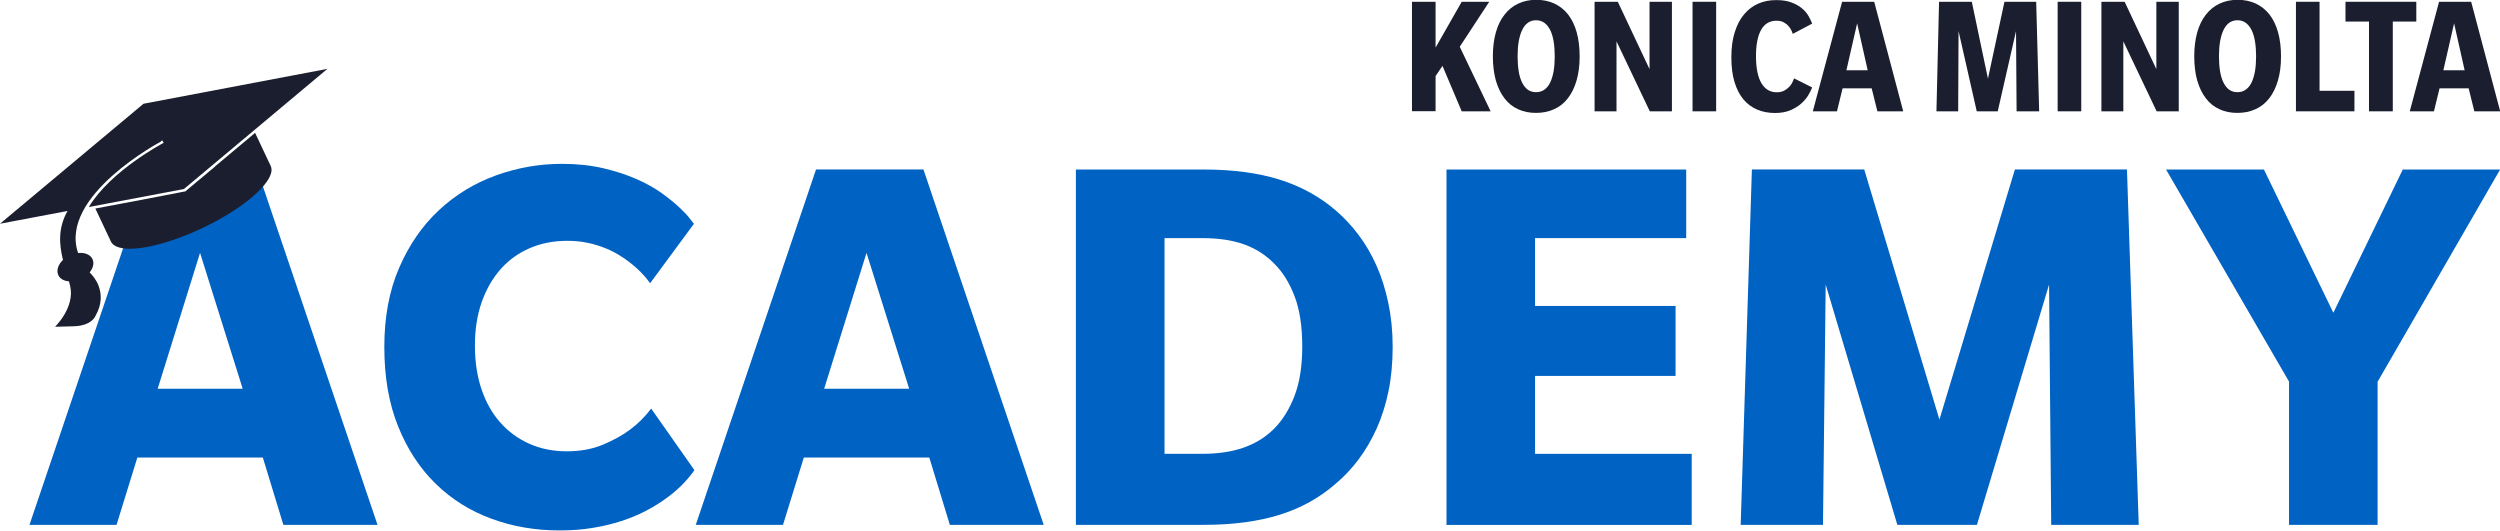
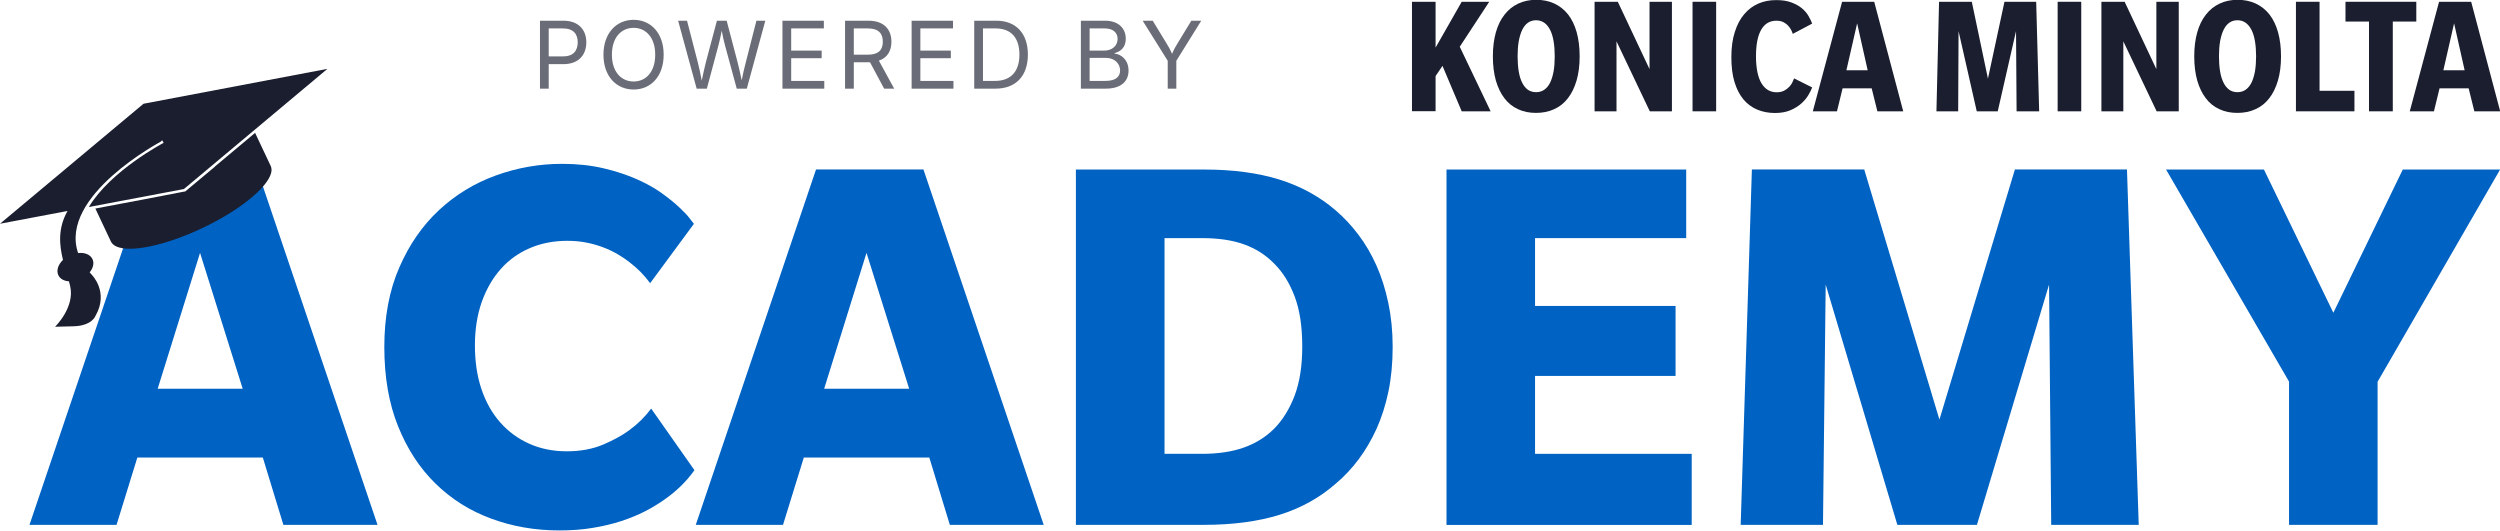
<svg xmlns="http://www.w3.org/2000/svg" id="Layer_1" viewBox="0 0 267.94 56.84">
  <defs>
    <style>.cls-1{fill:#0062c2;}.cls-1,.cls-2{stroke-width:0px;}.cls-2{fill:#1a1e2e;}</style>
  </defs>
  <path class="cls-2" d="M156.66,11.93l-2.06-4.87-.74,1.09v3.77h-2.53V.19h2.53v4.91l2.8-4.91h2.95l-3.16,4.82,3.31,6.92h-3.11Z" />
  <path class="cls-2" d="M169.3,6.05c0,.97-.11,1.83-.33,2.58-.22.75-.53,1.39-.93,1.9-.4.52-.89.91-1.47,1.17-.58.27-1.23.4-1.95.4s-1.36-.13-1.93-.4c-.57-.26-1.06-.65-1.45-1.17-.4-.52-.7-1.15-.92-1.9-.21-.75-.32-1.62-.32-2.59s.11-1.82.32-2.57c.21-.75.52-1.38.93-1.9.4-.52.89-.91,1.46-1.18.57-.27,1.22-.41,1.93-.41s1.37.13,1.95.4c.57.27,1.06.65,1.47,1.17.4.51.71,1.15.92,1.9.21.75.32,1.61.32,2.58ZM166.63,6.03c0-.59-.04-1.12-.12-1.6-.08-.48-.2-.88-.37-1.22-.17-.33-.37-.59-.63-.77s-.55-.27-.88-.27-.63.09-.88.27c-.25.18-.45.44-.61.77-.16.33-.28.74-.37,1.22-.08.48-.12,1.01-.12,1.6s.04,1.14.12,1.62c.08.48.2.88.37,1.21.16.33.37.58.61.76.25.17.54.26.88.26s.64-.09.89-.27c.25-.18.46-.43.62-.76.16-.33.28-.73.37-1.21.08-.48.12-1.01.12-1.61Z" />
  <path class="cls-2" d="M176.82,11.93l-3.57-7.5v7.5h-2.35V.19h2.49l3.4,7.22V.19h2.4v11.74h-2.38Z" />
  <path class="cls-2" d="M181.4,11.93V.19h2.53v11.74h-2.53Z" />
  <path class="cls-2" d="M194.22,9.37c-.08.23-.22.5-.4.81-.18.31-.43.61-.75.9-.32.29-.71.53-1.17.73s-1.02.3-1.67.3c-.69,0-1.32-.12-1.89-.36-.57-.24-1.07-.6-1.48-1.09-.41-.49-.73-1.11-.96-1.86-.23-.75-.34-1.64-.34-2.67s.12-1.93.37-2.7c.24-.77.58-1.41,1.01-1.91.43-.51.94-.89,1.52-1.14.58-.25,1.22-.37,1.9-.37.64,0,1.18.08,1.63.25.45.17.82.37,1.12.62.3.25.54.52.71.82.17.3.31.57.4.83l-2.08,1.1c-.03-.11-.08-.24-.16-.4-.08-.16-.18-.31-.32-.46-.13-.15-.31-.28-.51-.39-.21-.11-.46-.16-.76-.16-.72,0-1.26.32-1.63.96-.37.64-.56,1.59-.56,2.85s.2,2.26.59,2.9c.39.64.93.96,1.62.96.33,0,.6-.06.82-.18.22-.12.4-.26.55-.42.14-.16.26-.32.33-.49.08-.17.14-.3.17-.4l1.96.98Z" />
  <path class="cls-2" d="M201.21,11.93l-.61-2.46h-3.12l-.6,2.46h-2.59l3.14-11.74h3.44l3.11,11.74h-2.75ZM199.04,2.5l-1.15,5.03h2.28l-1.13-5.03Z" />
  <path class="cls-2" d="M216.13,11.93l-.06-8.6-1.96,8.6h-2.25l-1.95-8.6-.04,8.6h-2.33l.28-11.74h3.51l1.73,8.24,1.77-8.24h3.4l.32,11.74h-2.42Z" />
  <path class="cls-2" d="M220.53,11.93V.19h2.53v11.74h-2.53Z" />
  <path class="cls-2" d="M231.14,11.93l-3.57-7.5v7.5h-2.35V.19h2.49l3.4,7.22V.19h2.4v11.74h-2.38Z" />
  <path class="cls-2" d="M244.47,6.05c0,.97-.11,1.83-.33,2.58-.22.75-.53,1.39-.93,1.9-.4.52-.89.91-1.47,1.17-.58.27-1.23.4-1.95.4s-1.36-.13-1.93-.4c-.57-.26-1.06-.65-1.45-1.17-.4-.52-.7-1.15-.92-1.9-.21-.75-.32-1.62-.32-2.59s.11-1.82.32-2.57c.21-.75.52-1.38.93-1.9.4-.52.89-.91,1.46-1.18.57-.27,1.22-.41,1.93-.41s1.37.13,1.95.4c.57.27,1.06.65,1.47,1.17.4.51.71,1.15.92,1.9.21.75.32,1.61.32,2.58ZM241.8,6.03c0-.59-.04-1.12-.12-1.6-.08-.48-.2-.88-.37-1.22-.17-.33-.38-.59-.63-.77s-.55-.27-.88-.27-.63.09-.88.27-.45.44-.61.77c-.16.33-.28.74-.37,1.22-.08.48-.12,1.01-.12,1.6s.04,1.14.12,1.62c.08.48.2.88.37,1.21.16.33.37.58.61.76.25.17.54.26.88.26s.64-.09.89-.27c.25-.18.46-.43.62-.76.16-.33.28-.73.37-1.21.08-.48.12-1.01.12-1.61Z" />
  <path class="cls-2" d="M246.07,11.93V.19h2.53v9.54h3.74v2.2h-6.27Z" />
  <path class="cls-2" d="M256.45,2.31v9.62h-2.55V2.31h-2.52V.19h7.59v2.12h-2.52Z" />
  <path class="cls-2" d="M265.19,11.93l-.61-2.46h-3.12l-.6,2.46h-2.59l3.14-11.74h3.44l3.11,11.74h-2.75ZM263.02,2.5l-1.15,5.03h2.28l-1.13-5.03Z" />
  <path class="cls-1" d="M30.37,56.25l-2.2-7.21h-13.45l-2.23,7.21H3.16l10.2-30.13,14.67-6.58,12.43,36.71h-10.08ZM21.44,27.1l-4.54,14.56h9.11l-4.57-14.56Z" />
  <path class="cls-1" d="M74.44,50.37c-.86,1.23-1.97,2.31-3.34,3.25-.59.41-1.25.81-1.99,1.19-.74.38-1.58.72-2.5,1.03-.93.3-1.94.55-3.05.73-1.1.19-2.3.28-3.59.28-2.6,0-5.03-.42-7.31-1.26-2.28-.84-4.26-2.08-5.96-3.74-1.7-1.65-3.04-3.7-4.03-6.15-.99-2.45-1.48-5.29-1.48-8.51s.53-6.06,1.6-8.51c1.06-2.45,2.48-4.5,4.25-6.15,1.77-1.65,3.8-2.89,6.09-3.72,2.29-.83,4.66-1.25,7.1-1.25,1.62,0,3.1.16,4.42.47,1.33.31,2.51.7,3.56,1.16,1.04.46,1.95.96,2.71,1.51.76.55,1.4,1.06,1.9,1.54.51.48.89.88,1.14,1.22.25.33.39.51.41.53l-4.69,6.36c-.61-.84-1.35-1.59-2.23-2.26-.37-.29-.79-.58-1.26-.85-.47-.27-.98-.52-1.54-.73-.56-.21-1.16-.39-1.8-.51-.64-.13-1.33-.19-2.05-.19-1.46,0-2.8.26-4.01.78-1.21.52-2.25,1.26-3.12,2.24-.87.98-1.55,2.16-2.04,3.54-.49,1.39-.73,2.94-.73,4.66s.23,3.28.7,4.67c.47,1.4,1.14,2.59,2.01,3.57.87.99,1.91,1.75,3.12,2.29,1.21.54,2.55.81,4.01.81s2.76-.24,3.9-.72c1.13-.48,2.08-1,2.84-1.57.9-.66,1.67-1.43,2.31-2.29l4.63,6.59Z" />
  <path class="cls-1" d="M101.8,56.25l-2.2-7.21h-13.45l-2.23,7.21h-9.35l12.89-38.09h11.51l12.89,38.09h-10.08ZM92.87,27.1l-4.54,14.56h9.11l-4.57-14.56Z" />
  <path class="cls-1" d="M149.26,37.18c0,1.72-.15,3.31-.45,4.76-.3,1.46-.73,2.79-1.27,4-.55,1.21-1.19,2.3-1.92,3.28-.73.98-1.54,1.84-2.42,2.58-1.72,1.52-3.74,2.65-6.05,3.37-2.31.72-5.01,1.08-8.1,1.08h-13.74V18.17h13.74c3.09,0,5.78.36,8.09,1.08,2.3.72,4.33,1.84,6.06,3.34.86.74,1.66,1.6,2.4,2.58.74.98,1.38,2.07,1.92,3.28.54,1.21.96,2.54,1.27,4,.31,1.46.47,3.03.47,4.73ZM139.57,37.12c0-2.13-.27-3.92-.82-5.36-.55-1.45-1.28-2.62-2.2-3.52-.9-.92-1.97-1.6-3.22-2.05-1.25-.45-2.75-.67-4.51-.67h-4.01v23.12h4.01c1.72,0,3.21-.22,4.48-.67,1.27-.45,2.35-1.12,3.25-2.02s1.65-2.1,2.2-3.54c.55-1.45.82-3.2.82-5.27Z" />
  <path class="cls-1" d="M155.03,56.25V18.17h25.69v7.35h-16.2v7.27h15.06v7.5h-15.06v8.35h16.79v7.62h-26.28Z" />
  <path class="cls-1" d="M219.84,56.25l-.23-25.75-7.73,25.75h-8.53l-7.68-25.75-.29,25.75h-8.82l1.2-38.09h12.04l8.06,26.81,8.09-26.81h12.01l1.26,38.09h-9.38Z" />
  <path class="cls-1" d="M254.82,40.9v15.35h-9.49v-15.35l-13.18-22.73h10.49l7.44,15.35,7.44-15.35h10.43l-13.12,22.73Z" />
  <path class="cls-2" d="M10.23,33.86c1.49-2.59-.42-4.44-.42-4.44-.07-.08-.14-.15-.2-.23.37-.46.51-.99.3-1.42-.23-.49-.84-.73-1.54-.65-2.1-6.15,8.92-11.97,8.92-11.97h-.09c.12-.06.18-.1.19-.1l.15.26c-.06.03-5.68,2.98-8.02,6.88l.57-.11,9.62-1.82,7.5-6.28,7.88-6.6-19.71,3.74L0,23.98l7.24-1.37c-1.05,1.85-.89,3.63-.49,5.25-.52.49-.73,1.13-.5,1.63.19.4.62.63,1.14.66.05.17.09.34.13.51.53,2.29-1.62,4.36-1.62,4.36l1.98-.05c1.98-.05,2.35-1.11,2.35-1.11Z" />
  <path class="cls-2" d="M23.05,17.85l-3.21,2.68h-.08s-4.03.78-4.03.78l-5.51,1.04,1.67,3.54c.11.23.31.4.59.53,1.49.67,5.23-.09,9.21-1.98,3.98-1.88,6.93-4.3,7.36-5.87.08-.3.07-.56-.04-.79l-1.67-3.54-4.3,3.6Z" />
+   <text x="93" y="9.5" text-anchor="middle" font-size="10" font-family="system-ui,-apple-system,sans-serif" fill="#1a1e2e" letter-spacing="0.7" opacity="0.65">POWERED BY</text>
</svg>
